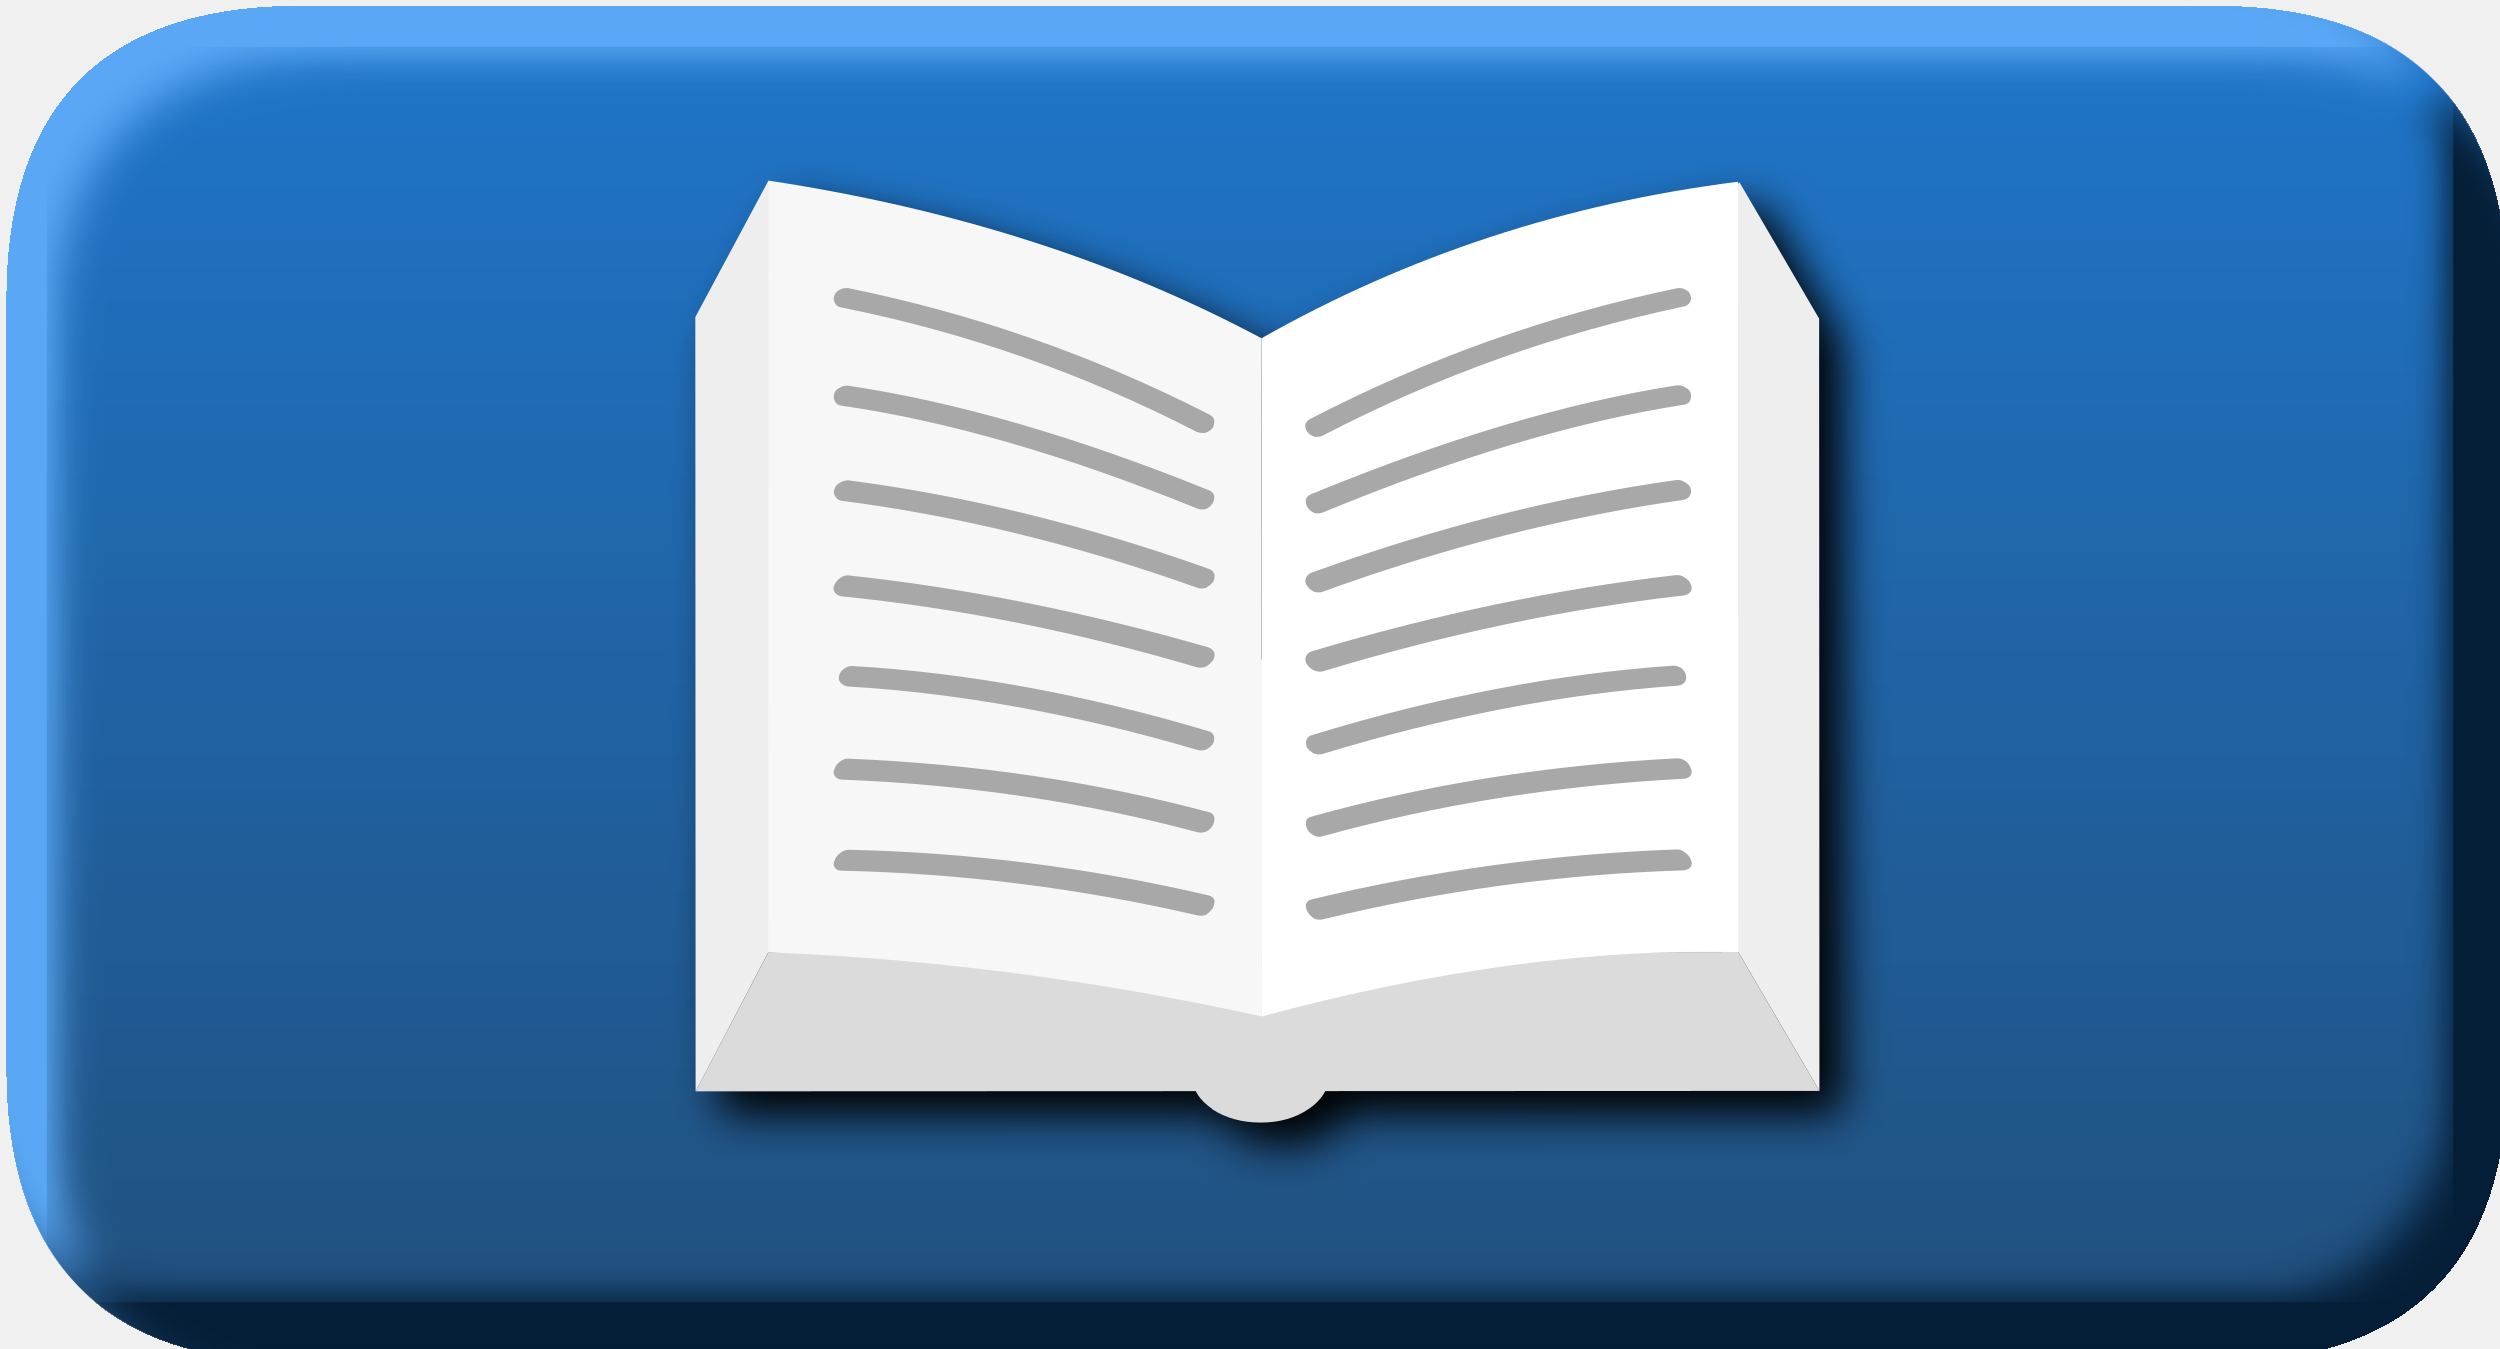
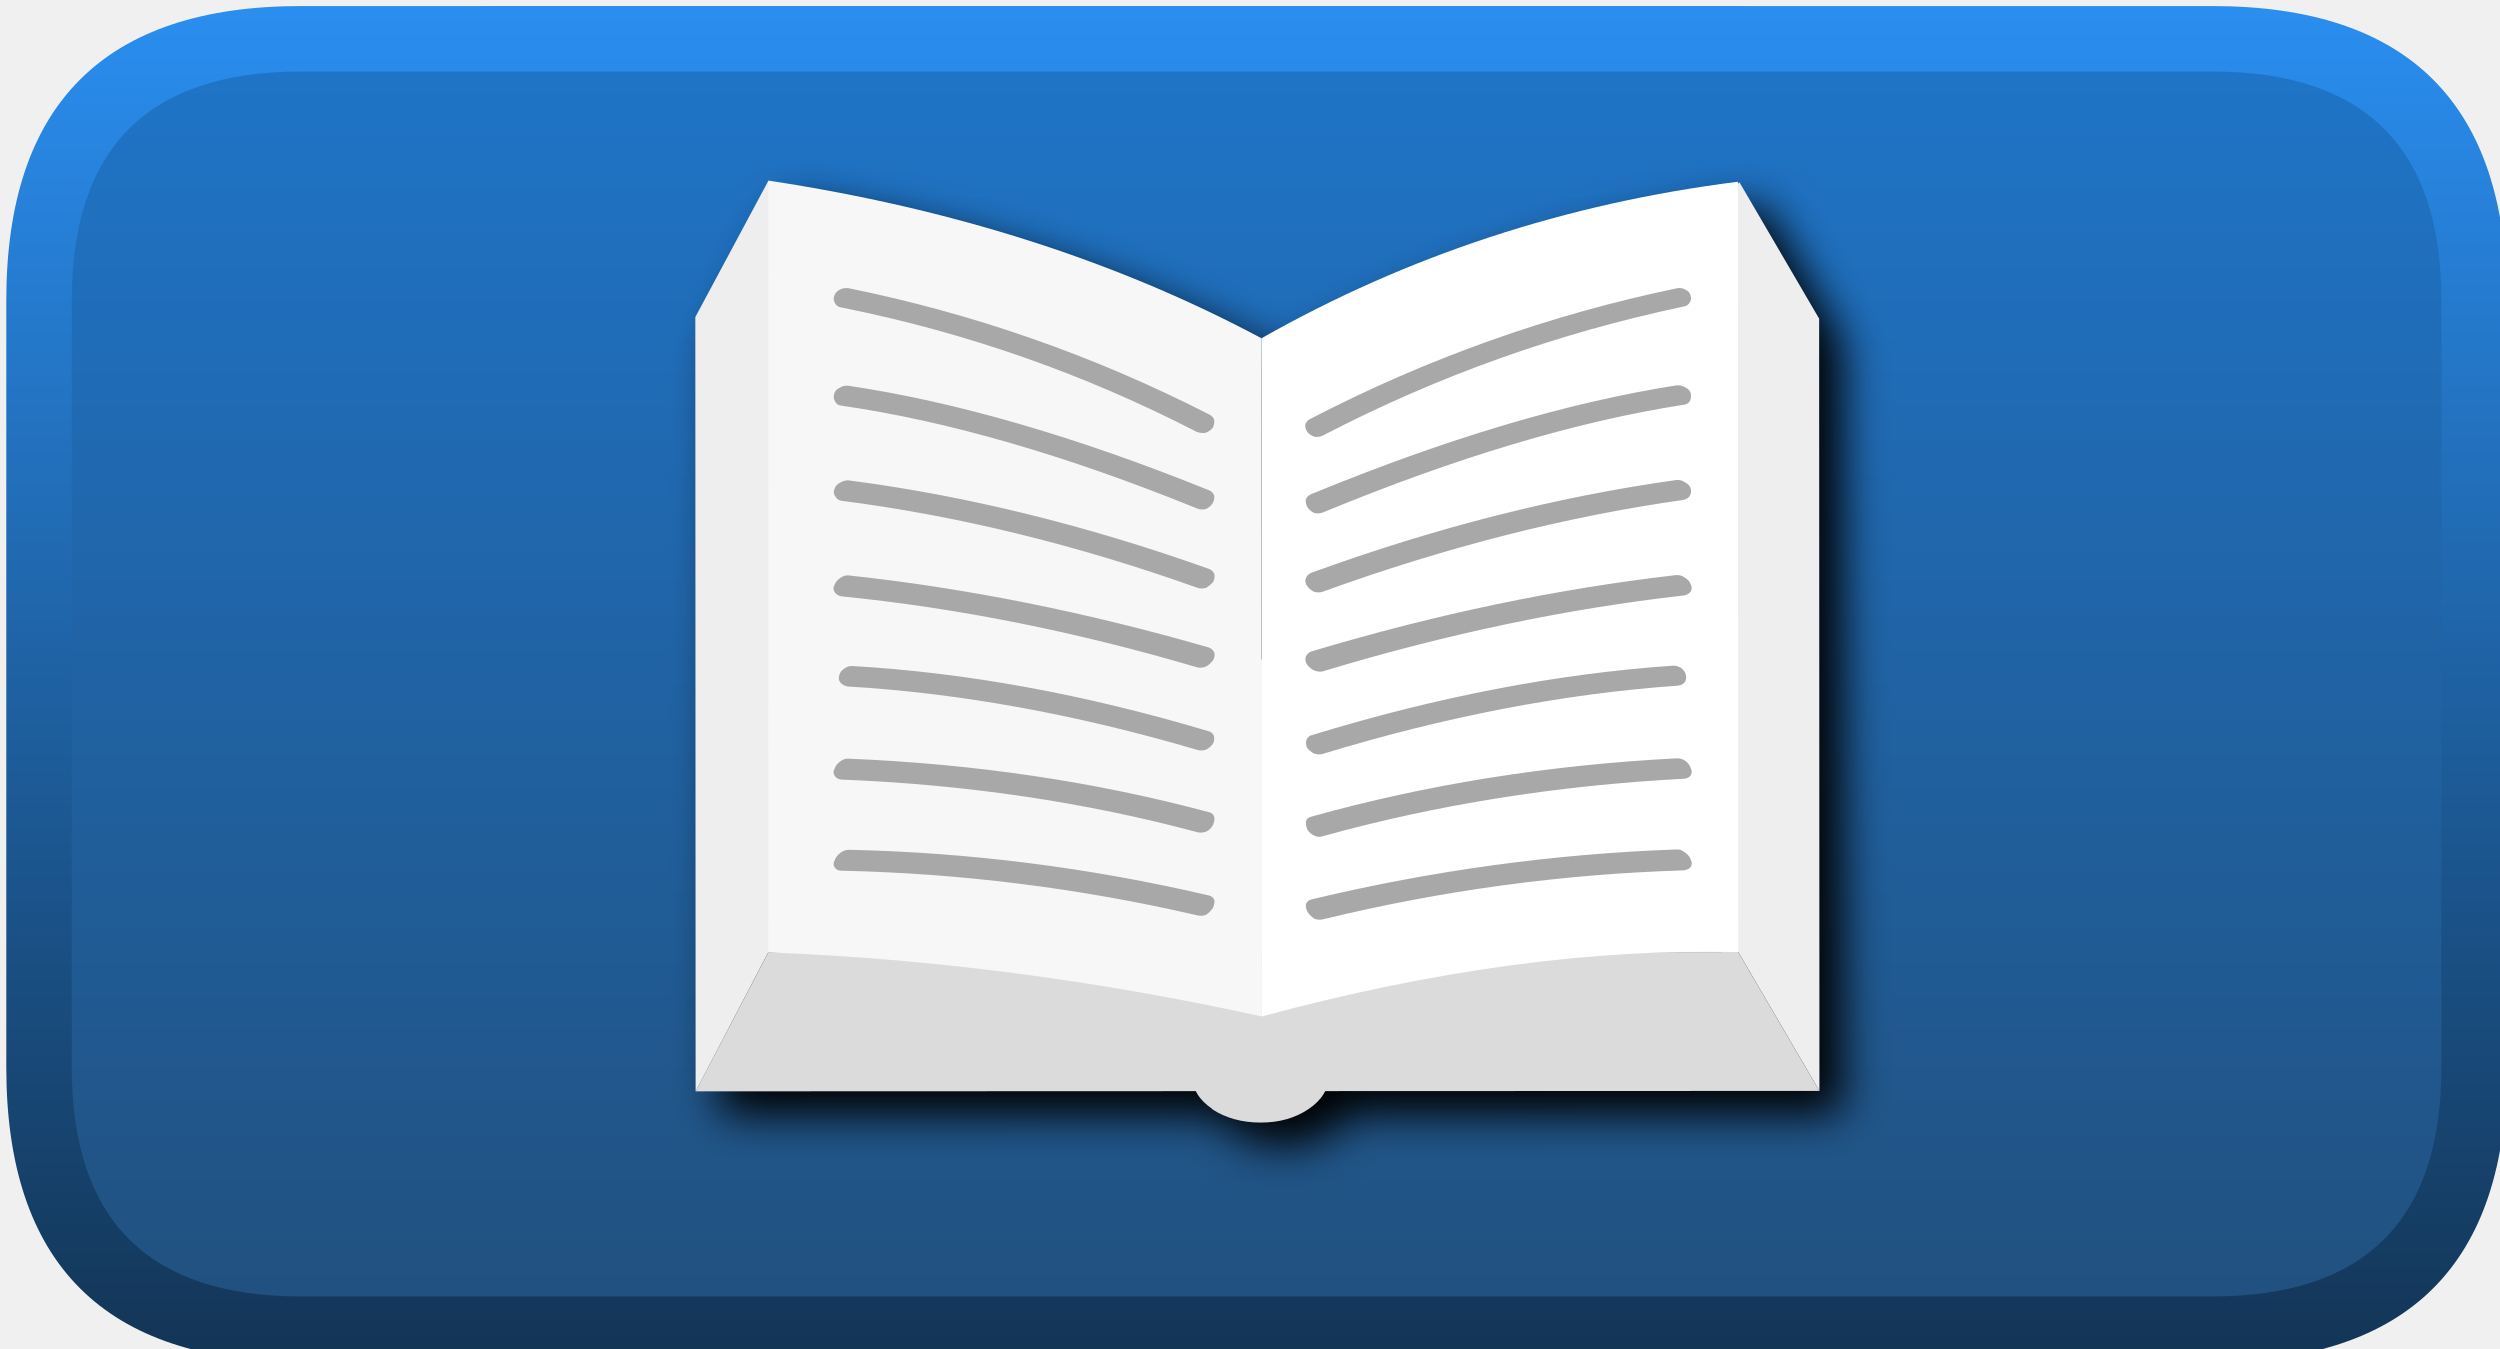
<svg xmlns="http://www.w3.org/2000/svg" xmlns:xlink="http://www.w3.org/1999/xlink" version="1.1" preserveAspectRatio="none" x="0px" y="0px" width="152px" height="82px" viewBox="0 0 152 82">
  <defs>
-     <linearGradient id="Gradient_1" gradientUnits="userSpaceOnUse" x1="0" y1="41.475" x2="0" y2="-41.375" spreadMethod="pad">
+     <linearGradient id="Gradient_1" gradientUnits="userSpaceOnUse" x1="-8.75" y1="41.475" x2="-8.75" y2="-41.375" spreadMethod="pad">
+       <stop offset="0%" stop-color="#214566" />
+       <stop offset="100%" stop-color="#43719F" />
+     </linearGradient>
+     <linearGradient id="Gradient_2" gradientUnits="userSpaceOnUse" x1="0" y1="41.4" x2="0" y2="-41.4" spreadMethod="pad">
+       <stop offset="0.784%" stop-color="#133556" />
+       <stop offset="100%" stop-color="#2A8EF0" />
+     </linearGradient>
+     <linearGradient id="Gradient_3" gradientUnits="userSpaceOnUse" x1="0" y1="41.475" x2="0" y2="-41.375" spreadMethod="pad">
      <stop offset="0%" stop-color="#214F7C" />
      <stop offset="100%" stop-color="#1F76CB" />
    </linearGradient>
    <filter id="Filter_1" x="-20%" y="-20%" width="140%" height="140%" color-interpolation-filters="sRGB">
-       <feFlood flood-color="#5AA8F5" flood-opacity="1" in="SourceGraphic" result="result1" />
-       <feComposite in2="SourceGraphic" in="result1" operator="in" result="result2" />
-       <feGaussianBlur in="result2" stdDeviation="1.333,1.333" result="result3" />
-       <feFlood flood-color="#051E37" flood-opacity="1" in="SourceGraphic" result="result4" />
-       <feComposite in2="SourceGraphic" in="result4" operator="in" result="result5" />
-       <feGaussianBlur in="result5" stdDeviation="1.333,1.333" result="result6" />
-       <feOffset dx="2.828" dy="2.828" in="result3" result="result7" />
-       <feOffset dx="-2.828" dy="-2.828" in="result3" result="result8" />
-       <feOffset dx="-2.828" dy="-2.828" in="result6" result="result9" />
-       <feOffset dx="2.828" dy="2.828" in="result6" result="result10" />
-       <feColorMatrix in="SourceGraphic" type="matrix" values="0 0 0 0 255 0 0 0 0 255 0 0 0 0 255 0 0 0 255 0" result="result11" />
-       <feFlood flood-color="#000000" flood-opacity="0" in="SourceGraphic" result="result12" />
-       <feComposite in2="result8" in="result7" operator="arithmetic" k1="0" k2="-1" k3="1" k4="0" result="result13" />
-       <feComposite in2="result10" in="result9" operator="arithmetic" k1="0" k2="-1" k3="1" k4="0" result="result14" />
-       <feComposite in2="result12" in="result13" operator="xor" result="result15" />
-       <feComposite in2="result15" in="result14" operator="xor" result="result16" />
-       <feComposite in2="result11" in="result16" operator="in" result="result17" />
-       <feBlend mode="normal" in2="SourceGraphic" in="result17" result="result18" />
-     </filter>
-     <filter id="Filter_2" x="-20%" y="-20%" width="140%" height="140%" color-interpolation-filters="sRGB">
      <feFlood flood-color="#000000" flood-opacity="1" in="SourceGraphic" result="result1" />
      <feComposite in2="SourceGraphic" in="result1" operator="in" result="result2" />
      <feGaussianBlur in="result2" stdDeviation="1.333,1.333" result="result3" />
      <feOffset dx="1.414" dy="1.414" in="result3" result="result4" />
      <feComposite in2="result4" in="SourceGraphic" operator="over" result="result5" />
    </filter>
    <g id="Duplicate_Items_Folder_Symbol_20_copy_2_0_Layer0_0_FILL">
-       <path fill="url(#Gradient_1)" stroke="none" d=" M 16.2 -41.4 L 2.4 -41.4 -14.65 -41.4 -17.8 -41.4 -47.75 -41.4 -58.4 -41.4 Q -76.4 -41.4 -76.4 -23.4 L -76.4 23.45 Q -76.4 41.45 -58.4 41.45 L -23.4 41.45 -17.8 41.45 -14.65 41.45 2.4 41.45 16.2 41.45 58.4 41.45 Q 76.4 41.45 76.4 23.45 L 76.4 -23.4 Q 76.4 -41.4 58.4 -41.4 L 16.2 -41.4 Z" />
+       <path fill="url(#Gradient_1)" stroke="none" d=" M 46.2 -23.4 Q 46.2 -41.4 28.2 -41.4 L -45.7 -41.4 Q -63.7 -41.4 -63.7 -23.4 L -63.7 23.45 Q -63.7 41.45 -45.7 41.45 L 28.2 41.45 Q 46.2 41.45 46.2 23.45 L 46.2 -23.4 Z" />
+     </g>
+     <g id="Duplicate_Items_Folder_Symbol_20_copy_2_0_Layer0_1_FILL">
+       <path fill="url(#Gradient_2)" stroke="none" d=" M 16.2 -41.4 L 2.4 -41.4 -14.65 -41.4 -17.8 -41.4 -47.75 -41.4 -58.4 -41.4 Q -76.4 -41.4 -76.4 -23.4 L -76.4 23.45 Q -76.4 41.45 -58.4 41.45 L -23.4 41.45 -17.8 41.45 -14.65 41.45 2.4 41.45 16.2 41.45 58.4 41.45 Q 76.4 41.45 76.4 23.45 L 76.4 -23.4 Q 76.4 -41.4 58.4 -41.4 L 16.2 -41.4 Z" />
+     </g>
+     <g id="Duplicate_Items_Folder_Symbol_20_copy_2_0_Layer0_2_FILL">
+       <path fill="url(#Gradient_3)" stroke="none" d=" M 72.4 -23.4 Q 72.4 -37.4 58.4 -37.4 L -58.4 -37.4 Q -72.4 -37.4 -72.4 -23.4 L -72.4 23.45 Q -72.4 37.45 -58.4 37.45 L 58.4 37.45 Q 72.4 37.45 72.4 23.45 L 72.4 -23.4 Z" />
    </g>
    <g id="Duplicate_Items_Folder_Symbol_12_copy_0_Layer0_0_FILL">
      <path fill="#DBDBDB" stroke="none" d=" M 0.35 46.45 Q 3.15 46.45 5.15 44.45 7.15 42.45 7.15 39.65 L 7.15 39.3 4.15 39.3 4.15 39.45 -3.5 39.45 -3.5 39.3 -6.5 39.3 -6.5 39.65 Q -6.5 42.45 -4.5 44.45 L -4.5 44.5 Q -2.45 46.45 0.35 46.45 Z" />
    </g>
    <g id="Duplicate_Items_Folder_Symbol_12_copy_0_Layer0_1_FILL">
      <path fill="#DBDBDB" stroke="none" d=" M -49.1 24.65 L -56.4 38.6 56.45 38.6 48.3 24.65 -49.1 24.65 Z" />
      <path fill="#EEEEEE" stroke="none" d=" M 56.45 -38.95 L 48.45 -52.65 -0.7 -3.6 -49.05 -52.85 -56.4 -39.15 -56.4 38.6 -49.1 24.65 48.3 24.65 56.45 38.6 56.45 -38.95 Z" />
    </g>
    <g id="Duplicate_Items_Folder_Symbol_12_copy_0_Layer0_2_FILL">
      <path fill="#F7F7F7" stroke="none" d=" M 0.45 31.1 L 0.45 -37 Q -21.33 -48.647 -49.05 -52.85 L -49.1 24.65 Q -24.55 25.6 0.45 31.1 Z" />
      <path fill="#FFFFFF" stroke="none" d=" M 48.3 -52.7 Q 22.457 -49.46 0.45 -37 L 0.45 31.1 Q 26.4 24.1 48.3 24.65 L 48.3 -52.7 Z" />
    </g>
    <g id="Duplicate_Items_Folder_Symbol_12_copy_0_Layer0_3_FILL">
      <path fill="#A8A8A8" stroke="none" d=" M -6 20.95 Q -5.6 21.05 -5.15 20.9 -4.7 20.6 -4.45 20.2 -4.25 19.75 -4.3 19.4 -4.45 19.05 -4.85 18.95 -22.8 14.75 -41 14.35 -41.45 14.35 -41.85 14.65 -42.3 15 -42.45 15.45 -42.65 15.85 -42.4 16.15 -42.2 16.45 -41.75 16.45 -23.7 16.85 -6 20.95 M -4.45 11.9 Q -4.25 11.45 -4.3 11.1 -4.4 10.7 -4.8 10.6 -21.9 6 -41 5.2 -41.45 5.15 -41.9 5.5 -42.3 5.8 -42.45 6.25 -42.65 6.6 -42.4 6.95 -42.2 7.25 -41.75 7.3 -22.95 8.05 -6 12.6 -5.6 12.7 -5.15 12.55 -4.7 12.35 -4.45 11.9 M -40.6 -4.1 Q -41.05 -4.15 -41.45 -3.85 -41.85 -3.6 -41.95 -3.2 -42.1 -2.75 -41.85 -2.45 -41.6 -2.15 -41.15 -2.05 -24.25 -1.05 -5.95 4.35 -5.55 4.45 -5.1 4.3 -4.65 4.05 -4.4 3.65 -4.25 3.3 -4.35 2.9 -4.5 2.55 -4.9 2.45 -23.45 -3.1 -40.6 -4.1 M -41 -13.2 Q -41.45 -13.25 -41.85 -12.95 -42.3 -12.65 -42.45 -12.2 -42.65 -11.85 -42.4 -11.5 -42.2 -11.2 -41.75 -11.1 -24.25 -9.35 -6 -3.95 -5.6 -3.85 -5.1 -4.05 -4.7 -4.3 -4.4 -4.7 -4.2 -5.1 -4.3 -5.45 -4.45 -5.8 -4.85 -5.95 -23.35 -11.3 -41 -13.2 M -41.05 -22.75 Q -41.5 -22.75 -41.9 -22.5 -42.3 -22.3 -42.45 -21.85 -42.6 -21.45 -42.35 -21.15 -42.2 -20.8 -41.75 -20.7 -24.25 -18.45 -6 -11.95 -5.6 -11.8 -5.1 -11.95 -4.7 -12.2 -4.4 -12.55 -4.2 -12.95 -4.3 -13.35 -4.45 -13.7 -4.85 -13.85 -23.35 -20.45 -41.05 -22.75 M -41.05 -42.05 Q -41.5 -42.1 -41.9 -41.9 -42.35 -41.65 -42.45 -41.25 -42.6 -40.9 -42.35 -40.5 -42.15 -40.15 -41.7 -40.1 -23 -36.35 -6.05 -27.6 -5.65 -27.45 -5.2 -27.5 -4.75 -27.65 -4.45 -28 -4.25 -28.4 -4.3 -28.8 -4.4 -29.15 -4.8 -29.35 -22.1 -38.2 -41.05 -42.05 M -41.05 -32.25 Q -41.5 -32.3 -41.9 -32.05 -42.35 -31.85 -42.45 -31.45 -42.6 -31 -42.35 -30.65 -42.2 -30.3 -41.75 -30.25 -25.8 -27.95 -6 -19.9 -5.6 -19.75 -5.15 -19.85 -4.7 -20.05 -4.45 -20.45 -4.25 -20.85 -4.3 -21.2 -4.45 -21.6 -4.85 -21.75 -24.9 -29.85 -41.05 -32.25 M 42.95 14.65 Q 42.55 14.3 42.05 14.35 23.65 15 5.45 19.35 5.05 19.45 4.9 19.8 4.85 20.2 5.05 20.6 5.3 21 5.75 21.3 6.2 21.45 6.6 21.35 24.55 17 42.8 16.45 43.25 16.4 43.5 16.15 43.75 15.8 43.55 15.4 43.4 14.95 42.95 14.65 M 43 5.45 Q 42.55 5.15 42.05 5.2 22.75 6.2 5.4 11.05 5 11.15 4.9 11.5 4.85 11.9 5.05 12.35 5.3 12.75 5.75 12.95 6.2 13.15 6.6 13 23.75 8.25 42.8 7.25 43.25 7.25 43.5 6.95 43.75 6.6 43.55 6.2 43.4 5.75 43 5.45 M 42.55 -3.9 Q 42.1 -4.15 41.65 -4.1 24.3 -2.9 5.5 2.85 5.1 2.95 4.95 3.35 4.85 3.7 5 4.1 5.25 4.45 5.7 4.7 6.15 4.85 6.55 4.75 25.1 -0.9 42.25 -2.1 42.7 -2.15 42.95 -2.45 43.15 -2.8 43.05 -3.2 42.95 -3.6 42.55 -3.9 M 5.7 -3.65 Q 6.2 -3.45 6.6 -3.55 25.1 -9.15 42.8 -11.15 43.25 -11.2 43.5 -11.5 43.75 -11.85 43.55 -12.25 43.4 -12.7 42.95 -12.95 42.55 -13.25 42.05 -13.2 24.15 -11.15 5.45 -5.55 5.05 -5.4 4.9 -5.05 4.75 -4.65 5 -4.25 5.3 -3.85 5.7 -3.65 M 5.45 -13.45 Q 5.05 -13.3 4.9 -12.9 4.75 -12.55 5 -12.15 5.3 -11.75 5.7 -11.55 6.2 -11.4 6.6 -11.55 25.1 -18.25 42.8 -20.75 43.25 -20.85 43.45 -21.15 43.65 -21.5 43.55 -21.9 43.4 -22.3 43 -22.5 42.6 -22.8 42.1 -22.75 24.15 -20.25 5.45 -13.45 M 5.45 -21.35 Q 5.05 -21.2 4.9 -20.8 4.85 -20.4 5.05 -20.05 5.3 -19.65 5.75 -19.45 6.2 -19.35 6.6 -19.5 26.7 -27.8 42.8 -30.3 43.25 -30.35 43.45 -30.65 43.65 -31.05 43.55 -31.45 43.45 -31.85 43 -32.05 42.6 -32.3 42.1 -32.25 25.75 -29.7 5.45 -21.35 M 5.8 -27.1 Q 6.25 -27.05 6.65 -27.25 23.8 -36.15 42.75 -40.15 43.2 -40.2 43.45 -40.55 43.65 -40.9 43.55 -41.25 43.45 -41.7 42.95 -41.9 42.6 -42.1 42.15 -42 22.9 -38 5.35 -28.9 5 -28.75 4.85 -28.35 4.8 -27.95 5.05 -27.6 5.3 -27.25 5.8 -27.1 Z" />
    </g>
  </defs>
  <g transform="matrix( 0.9949951, 0, 0, 0.9949951, 76.4,43.7) ">
-     <g filter="url(#Filter_1)" transform="matrix( 1.00502, 0, 0, 1.00502, -76.75,-43.9) ">
-       <g transform="matrix( 0.9949951, 0, 0, 0.9949951, 76.4,41.55) ">
-         <g transform="matrix( 1, 0, 0, 1, 0,0) ">
-           <use xlink:href="#Duplicate_Items_Folder_Symbol_20_copy_2_0_Layer0_0_FILL" />
-         </g>
+     <g transform="matrix( 1, 0, 0, 1, 0,-2.15) ">
+       <g transform="matrix( 1, 0, 0, 1, 0,0) ">
+         <use xlink:href="#Duplicate_Items_Folder_Symbol_20_copy_2_0_Layer0_0_FILL" />
+       </g>
+       <g transform="matrix( 1, 0, 0, 1, 0,0) ">
+         <use xlink:href="#Duplicate_Items_Folder_Symbol_20_copy_2_0_Layer0_1_FILL" />
+       </g>
+       <g transform="matrix( 1, 0, 0, 1, 0,0) ">
+         <use xlink:href="#Duplicate_Items_Folder_Symbol_20_copy_2_0_Layer0_2_FILL" />
      </g>
    </g>
-     <g filter="url(#Filter_2)" transform="matrix( 1.00502, 0, 0, 1.00502, -76.75,-43.9) ">
+     <g filter="url(#Filter_1)" transform="matrix( 1.00502, 0, 0, 1.00502, -76.75,-43.9) ">
      <g transform="matrix( 0.605484, -0.0002288818, 0.0002288818, 0.605484, 76.4,42.95) ">
        <g transform="matrix( 1, 0, 0, 0.6783142, 0,10.25) ">
          <use xlink:href="#Duplicate_Items_Folder_Symbol_12_copy_0_Layer0_0_FILL" />
        </g>
        <g transform="matrix( 1, 0, 0, 1, 0,0) ">
          <use xlink:href="#Duplicate_Items_Folder_Symbol_12_copy_0_Layer0_1_FILL" />
        </g>
        <g transform="matrix( 1, 0, 0, 1, 0,0) ">
          <use xlink:href="#Duplicate_Items_Folder_Symbol_12_copy_0_Layer0_2_FILL" />
        </g>
        <g transform="matrix( 1, 0, 0, 1, 0,0) ">
          <use xlink:href="#Duplicate_Items_Folder_Symbol_12_copy_0_Layer0_3_FILL" />
        </g>
      </g>
    </g>
  </g>
</svg>
